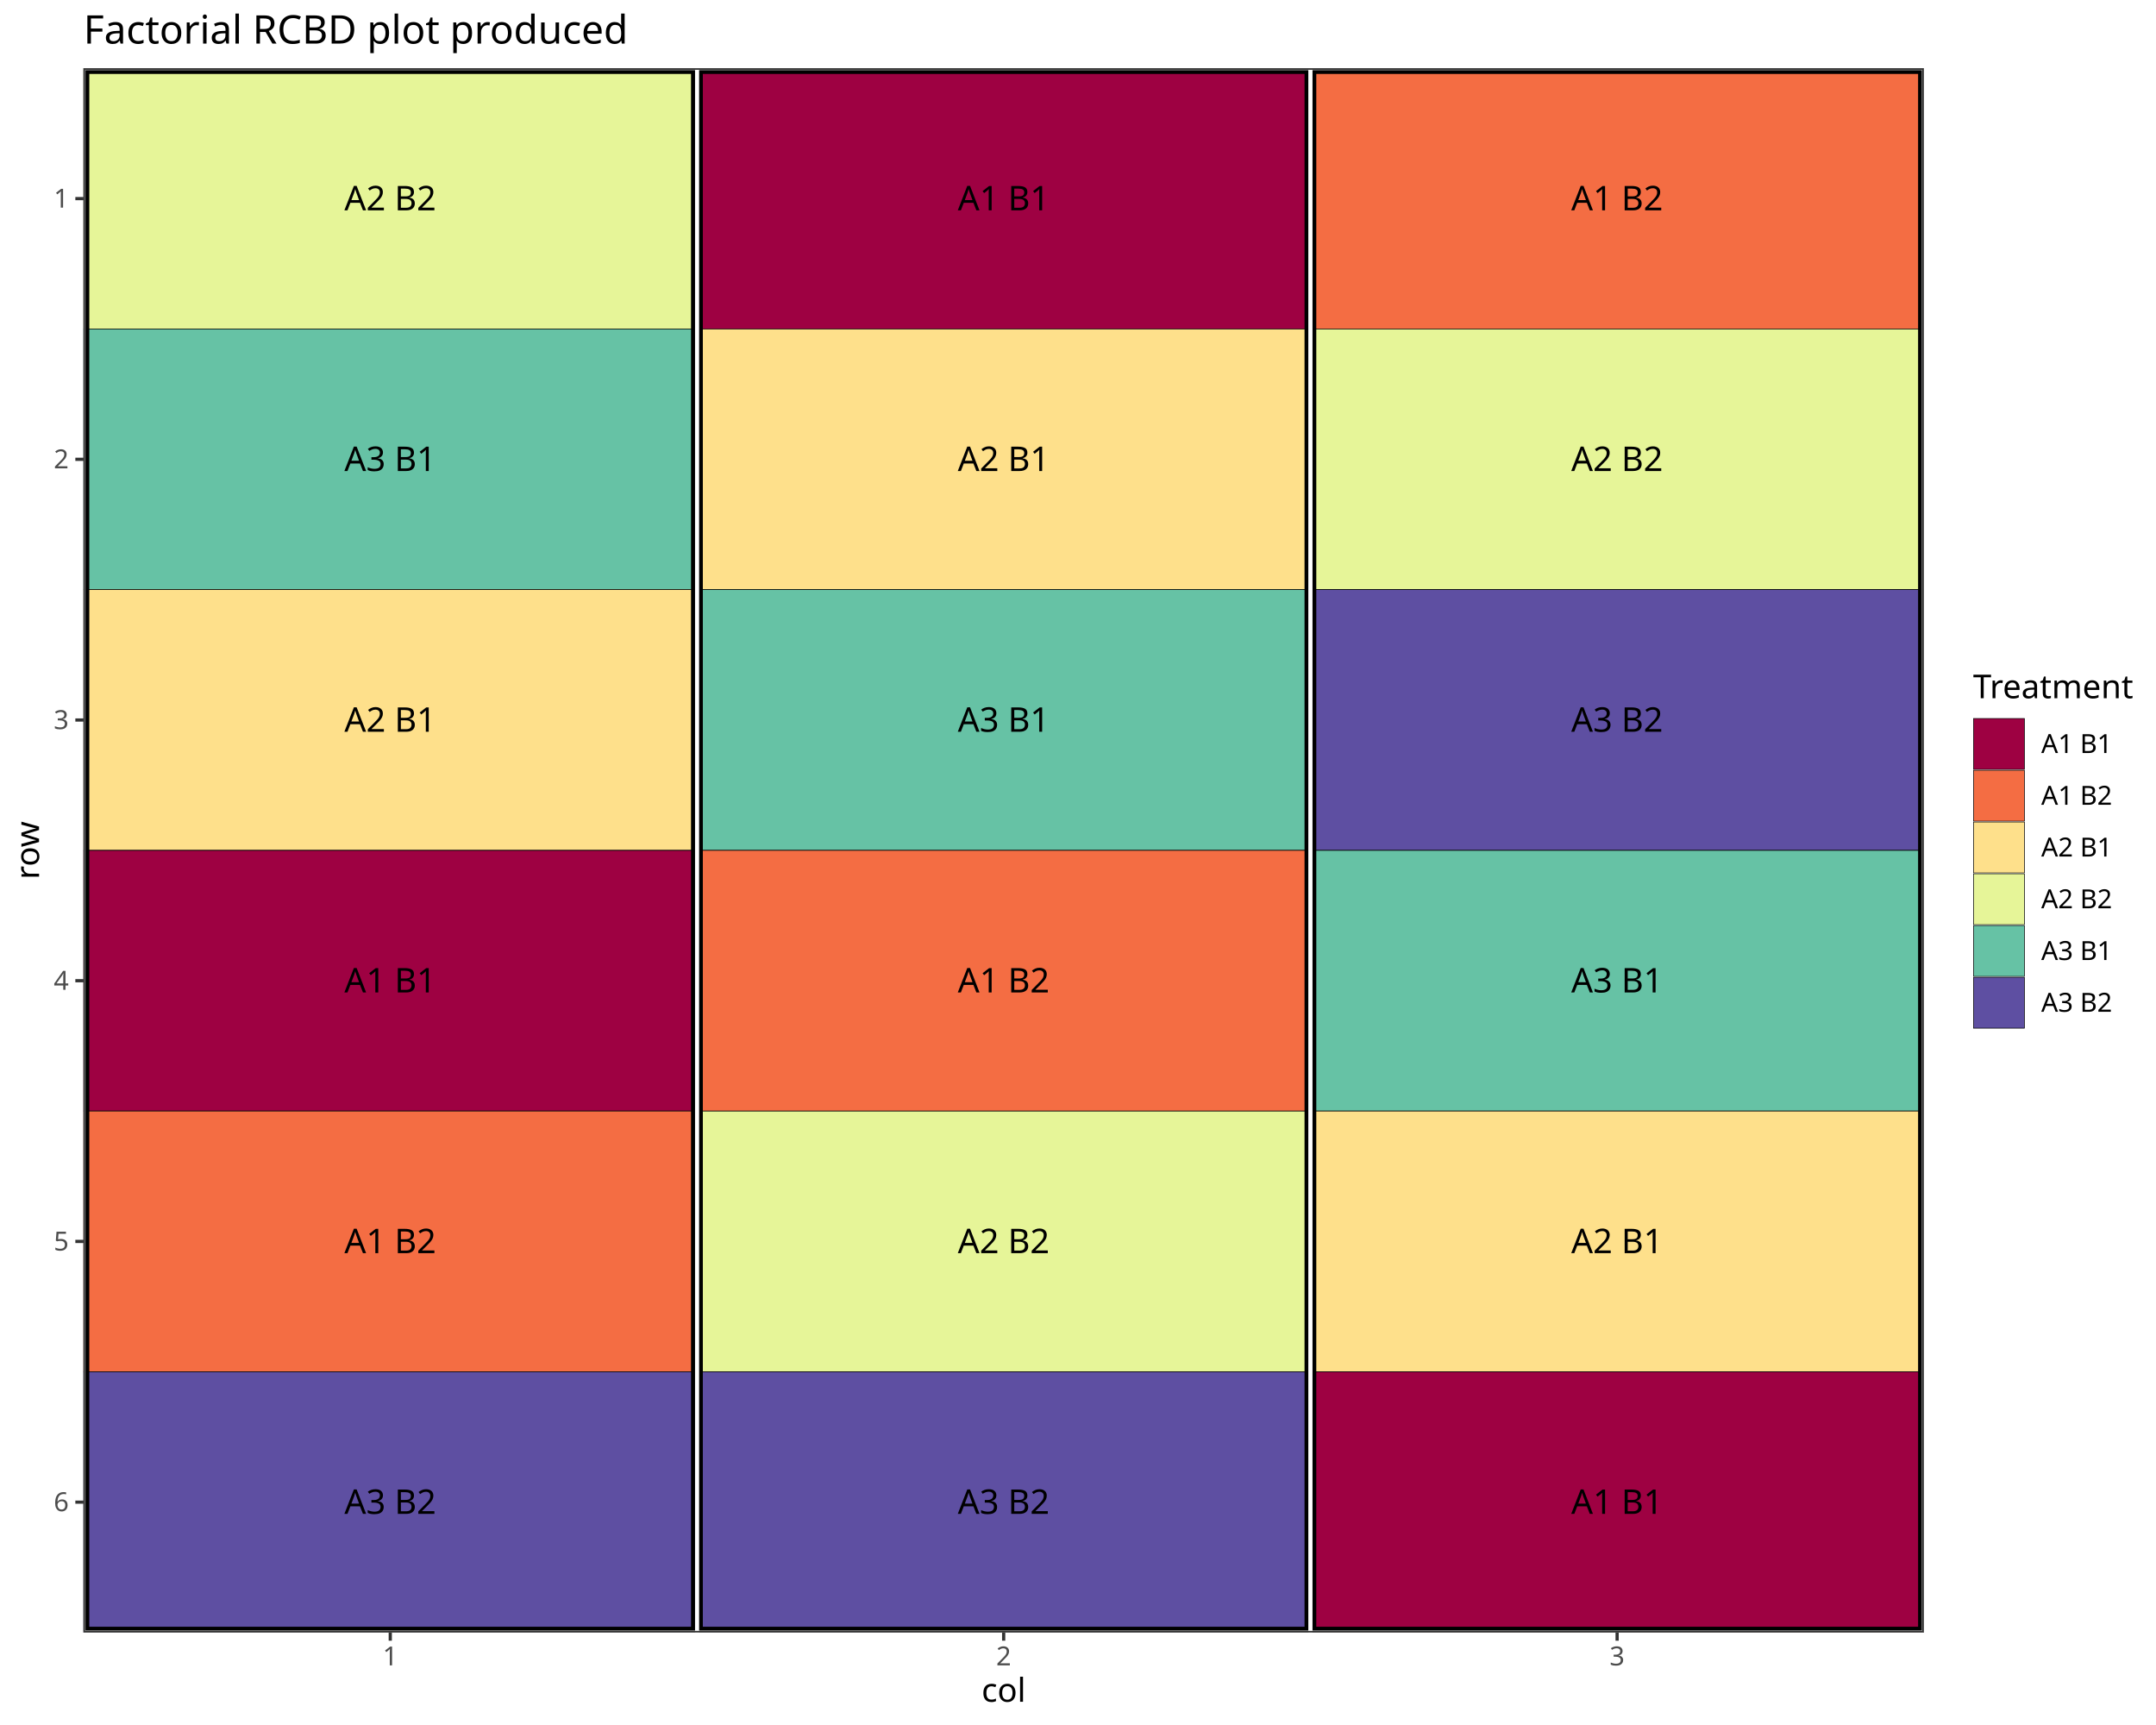
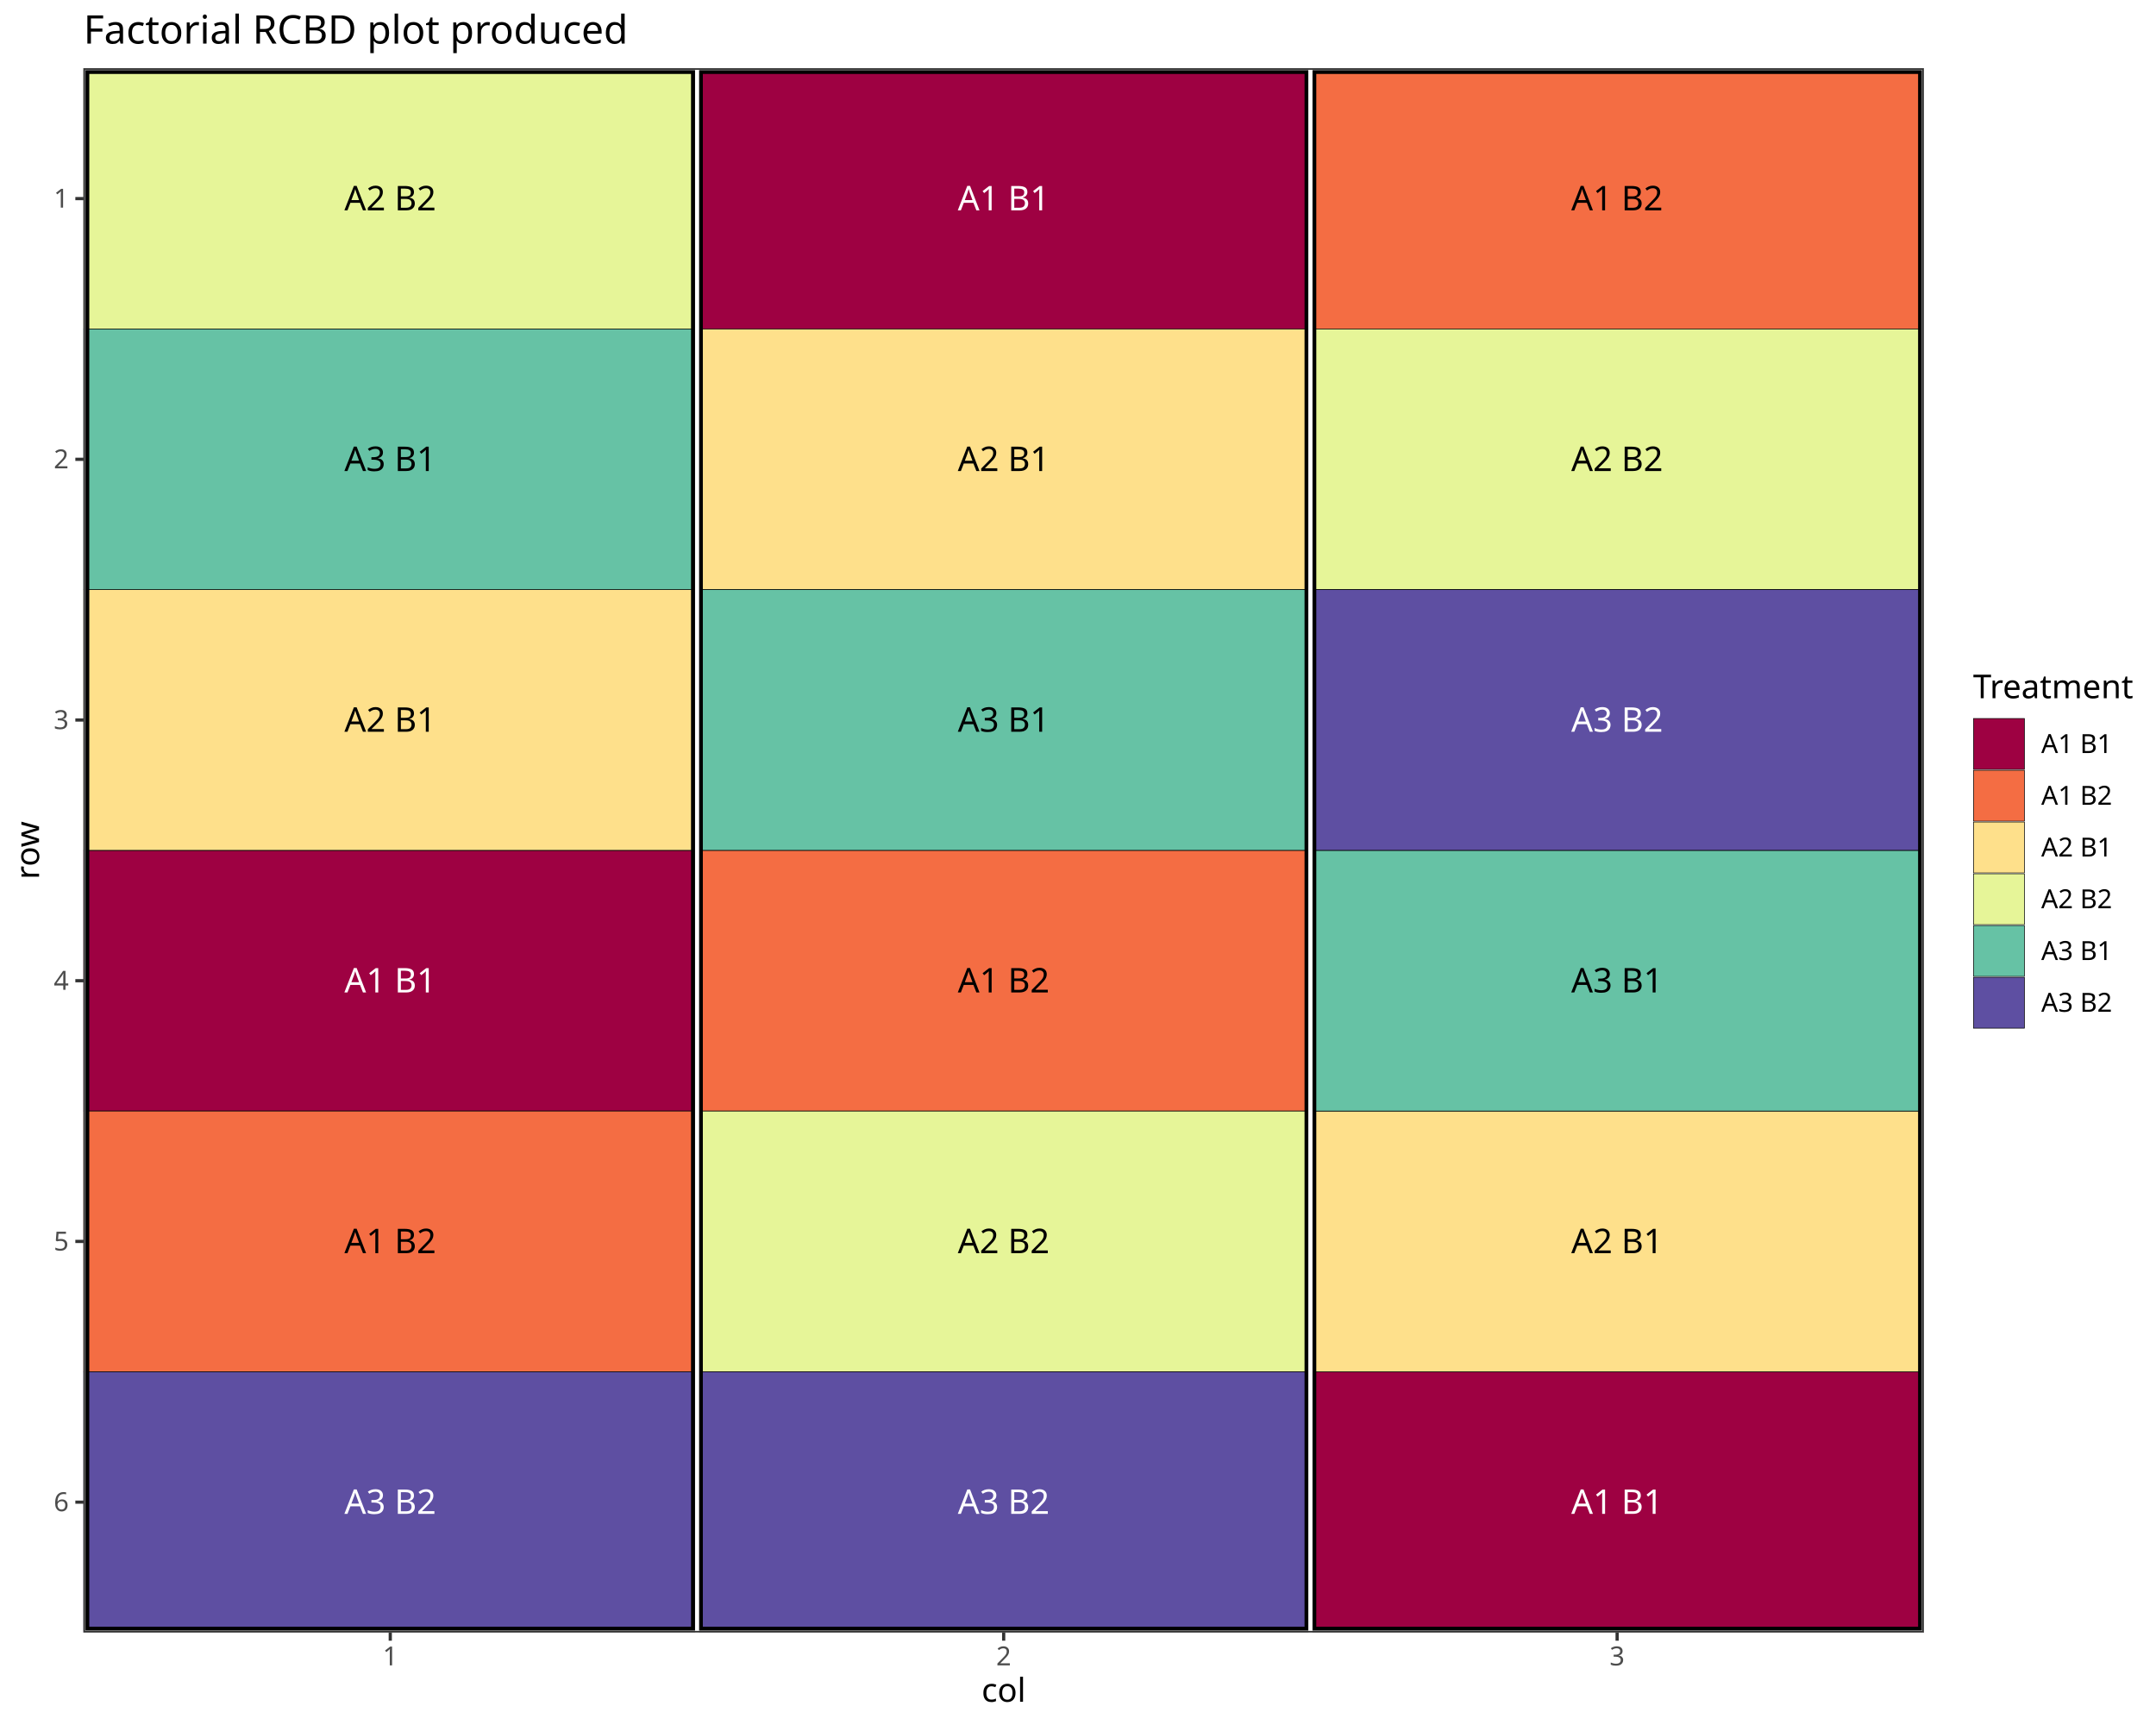
<svg xmlns="http://www.w3.org/2000/svg" class="svglite" data-engine-version="2.0" width="720.00pt" height="576.00pt" viewBox="0 0 720.00 576.00">
  <defs>
    <style type="text/css">
    .svglite line, .svglite polyline, .svglite polygon, .svglite path, .svglite rect, .svglite circle {
      fill: none;
      stroke: #000000;
      stroke-linecap: round;
      stroke-linejoin: round;
      stroke-miterlimit: 10.00;
    }
  </style>
  </defs>
  <rect width="100%" height="100%" style="stroke: none; fill: #FFFFFF;" />
  <defs>
    <clipPath id="cpMC4wMHw3MjAuMDB8MC4wMHw1NzYuMDA=">
      <rect x="0.00" y="0.00" width="720.00" height="576.00" />
    </clipPath>
  </defs>
  <g clip-path="url(#cpMC4wMHw3MjAuMDB8MC4wMHw1NzYuMDA=)">
    <rect x="0.00" y="0.00" width="720.00" height="576.00" style="stroke-width: 1.07; stroke: #FFFFFF; fill: #FFFFFF;" />
  </g>
  <defs>
    <clipPath id="cpMjcuOTB8NjQyLjQ3fDIyLjc4fDU0NS4xMQ==">
      <rect x="27.90" y="22.78" width="614.57" height="522.33" />
    </clipPath>
  </defs>
  <g clip-path="url(#cpMjcuOTB8NjQyLjQ3fDIyLjc4fDU0NS4xMQ==)">
    <rect x="27.90" y="22.78" width="614.57" height="522.33" style="stroke-width: 1.07; stroke: none; fill: #FFFFFF;" />
    <polyline points="27.90,22.78 642.47,22.78 " style="stroke-width: 0.53; stroke: #EBEBEB; stroke-linecap: butt;" />
    <polyline points="27.90,109.84 642.47,109.84 " style="stroke-width: 0.53; stroke: #EBEBEB; stroke-linecap: butt;" />
    <polyline points="27.90,196.89 642.47,196.89 " style="stroke-width: 0.53; stroke: #EBEBEB; stroke-linecap: butt;" />
    <polyline points="27.90,283.95 642.47,283.95 " style="stroke-width: 0.53; stroke: #EBEBEB; stroke-linecap: butt;" />
    <polyline points="27.90,371.00 642.47,371.00 " style="stroke-width: 0.53; stroke: #EBEBEB; stroke-linecap: butt;" />
    <polyline points="27.90,458.06 642.47,458.06 " style="stroke-width: 0.53; stroke: #EBEBEB; stroke-linecap: butt;" />
    <polyline points="27.90,545.11 642.47,545.11 " style="stroke-width: 0.53; stroke: #EBEBEB; stroke-linecap: butt;" />
    <polyline points="27.90,545.11 27.90,22.78 " style="stroke-width: 0.53; stroke: #EBEBEB; stroke-linecap: butt;" />
    <polyline points="232.76,545.11 232.76,22.78 " style="stroke-width: 0.53; stroke: #EBEBEB; stroke-linecap: butt;" />
    <polyline points="437.61,545.11 437.61,22.78 " style="stroke-width: 0.53; stroke: #EBEBEB; stroke-linecap: butt;" />
    <polyline points="642.47,545.11 642.47,22.78 " style="stroke-width: 0.53; stroke: #EBEBEB; stroke-linecap: butt;" />
    <polyline points="27.90,66.31 642.47,66.31 " style="stroke-width: 1.07; stroke: #EBEBEB; stroke-linecap: butt;" />
    <polyline points="27.90,153.37 642.47,153.37 " style="stroke-width: 1.07; stroke: #EBEBEB; stroke-linecap: butt;" />
    <polyline points="27.90,240.42 642.47,240.42 " style="stroke-width: 1.07; stroke: #EBEBEB; stroke-linecap: butt;" />
    <polyline points="27.90,327.48 642.47,327.48 " style="stroke-width: 1.07; stroke: #EBEBEB; stroke-linecap: butt;" />
    <polyline points="27.90,414.53 642.47,414.53 " style="stroke-width: 1.07; stroke: #EBEBEB; stroke-linecap: butt;" />
    <polyline points="27.90,501.59 642.47,501.59 " style="stroke-width: 1.07; stroke: #EBEBEB; stroke-linecap: butt;" />
    <polyline points="130.33,545.11 130.33,22.78 " style="stroke-width: 1.07; stroke: #EBEBEB; stroke-linecap: butt;" />
    <polyline points="335.18,545.11 335.18,22.78 " style="stroke-width: 1.07; stroke: #EBEBEB; stroke-linecap: butt;" />
    <polyline points="540.04,545.11 540.04,22.78 " style="stroke-width: 1.07; stroke: #EBEBEB; stroke-linecap: butt;" />
-     <rect x="27.90" y="22.78" width="204.86" height="87.05" style="stroke-width: 0.21; stroke-linecap: butt; stroke-linejoin: miter; fill: #E6F598;" />
-     <rect x="27.90" y="109.84" width="204.86" height="87.05" style="stroke-width: 0.21; stroke-linecap: butt; stroke-linejoin: miter; fill: #66C2A5;" />
-     <rect x="27.90" y="196.89" width="204.86" height="87.05" style="stroke-width: 0.21; stroke-linecap: butt; stroke-linejoin: miter; fill: #FEE08B;" />
+     <rect x="437.61" y="458.06" width="204.86" height="87.05" style="stroke-width: 0.21; stroke-linecap: butt; stroke-linejoin: miter; fill: #9E0142;" />
+     <rect x="232.76" y="22.78" width="204.86" height="87.05" style="stroke-width: 0.21; stroke-linecap: butt; stroke-linejoin: miter; fill: #9E0142;" />
    <rect x="27.90" y="283.95" width="204.86" height="87.05" style="stroke-width: 0.21; stroke-linecap: butt; stroke-linejoin: miter; fill: #9E0142;" />
    <rect x="27.90" y="371.00" width="204.86" height="87.05" style="stroke-width: 0.21; stroke-linecap: butt; stroke-linejoin: miter; fill: #F46D43;" />
+     <rect x="232.76" y="283.95" width="204.86" height="87.05" style="stroke-width: 0.21; stroke-linecap: butt; stroke-linejoin: miter; fill: #F46D43;" />
+     <rect x="437.61" y="22.78" width="204.86" height="87.05" style="stroke-width: 0.21; stroke-linecap: butt; stroke-linejoin: miter; fill: #F46D43;" />
+     <rect x="27.90" y="196.89" width="204.86" height="87.05" style="stroke-width: 0.21; stroke-linecap: butt; stroke-linejoin: miter; fill: #FEE08B;" />
+     <rect x="232.76" y="109.84" width="204.86" height="87.05" style="stroke-width: 0.21; stroke-linecap: butt; stroke-linejoin: miter; fill: #FEE08B;" />
+     <rect x="437.61" y="371.00" width="204.86" height="87.05" style="stroke-width: 0.21; stroke-linecap: butt; stroke-linejoin: miter; fill: #FEE08B;" />
+     <rect x="27.90" y="22.78" width="204.86" height="87.05" style="stroke-width: 0.21; stroke-linecap: butt; stroke-linejoin: miter; fill: #E6F598;" />
+     <rect x="437.61" y="109.84" width="204.86" height="87.05" style="stroke-width: 0.21; stroke-linecap: butt; stroke-linejoin: miter; fill: #E6F598;" />
+     <rect x="232.76" y="371.00" width="204.86" height="87.05" style="stroke-width: 0.21; stroke-linecap: butt; stroke-linejoin: miter; fill: #E6F598;" />
+     <rect x="437.61" y="283.95" width="204.86" height="87.05" style="stroke-width: 0.21; stroke-linecap: butt; stroke-linejoin: miter; fill: #66C2A5;" />
+     <rect x="232.76" y="196.89" width="204.86" height="87.05" style="stroke-width: 0.21; stroke-linecap: butt; stroke-linejoin: miter; fill: #66C2A5;" />
+     <rect x="27.90" y="109.84" width="204.86" height="87.05" style="stroke-width: 0.21; stroke-linecap: butt; stroke-linejoin: miter; fill: #66C2A5;" />
+     <rect x="437.61" y="196.89" width="204.86" height="87.05" style="stroke-width: 0.21; stroke-linecap: butt; stroke-linejoin: miter; fill: #5E4FA2;" />
+     <rect x="232.76" y="458.06" width="204.86" height="87.05" style="stroke-width: 0.21; stroke-linecap: butt; stroke-linejoin: miter; fill: #5E4FA2;" />
    <rect x="27.90" y="458.06" width="204.86" height="87.05" style="stroke-width: 0.21; stroke-linecap: butt; stroke-linejoin: miter; fill: #5E4FA2;" />
-     <rect x="232.76" y="22.78" width="204.86" height="87.05" style="stroke-width: 0.21; stroke-linecap: butt; stroke-linejoin: miter; fill: #9E0142;" />
-     <rect x="232.76" y="109.84" width="204.86" height="87.05" style="stroke-width: 0.21; stroke-linecap: butt; stroke-linejoin: miter; fill: #FEE08B;" />
-     <rect x="232.76" y="196.89" width="204.86" height="87.05" style="stroke-width: 0.21; stroke-linecap: butt; stroke-linejoin: miter; fill: #66C2A5;" />
-     <rect x="232.76" y="283.95" width="204.86" height="87.05" style="stroke-width: 0.21; stroke-linecap: butt; stroke-linejoin: miter; fill: #F46D43;" />
-     <rect x="232.76" y="371.00" width="204.86" height="87.05" style="stroke-width: 0.21; stroke-linecap: butt; stroke-linejoin: miter; fill: #E6F598;" />
-     <rect x="232.76" y="458.06" width="204.86" height="87.05" style="stroke-width: 0.21; stroke-linecap: butt; stroke-linejoin: miter; fill: #5E4FA2;" />
-     <rect x="437.61" y="22.78" width="204.86" height="87.05" style="stroke-width: 0.21; stroke-linecap: butt; stroke-linejoin: miter; fill: #F46D43;" />
-     <rect x="437.61" y="109.84" width="204.86" height="87.05" style="stroke-width: 0.21; stroke-linecap: butt; stroke-linejoin: miter; fill: #E6F598;" />
-     <rect x="437.61" y="196.89" width="204.86" height="87.05" style="stroke-width: 0.21; stroke-linecap: butt; stroke-linejoin: miter; fill: #5E4FA2;" />
-     <rect x="437.61" y="283.95" width="204.86" height="87.05" style="stroke-width: 0.21; stroke-linecap: butt; stroke-linejoin: miter; fill: #66C2A5;" />
-     <rect x="437.61" y="371.00" width="204.86" height="87.05" style="stroke-width: 0.21; stroke-linecap: butt; stroke-linejoin: miter; fill: #FEE08B;" />
-     <rect x="437.61" y="458.06" width="204.86" height="87.05" style="stroke-width: 0.21; stroke-linecap: butt; stroke-linejoin: miter; fill: #9E0142;" />
+     <text x="540.04" y="505.50" text-anchor="middle" style="font-size: 11.38px; fill: #FFFFFF; font-family: sans;" textLength="31.01px" lengthAdjust="spacingAndGlyphs">A1 B1</text>
+     <text x="335.18" y="70.23" text-anchor="middle" style="font-size: 11.38px; fill: #FFFFFF; font-family: sans;" textLength="31.01px" lengthAdjust="spacingAndGlyphs">A1 B1</text>
+     <text x="130.33" y="331.39" text-anchor="middle" style="font-size: 11.38px; fill: #FFFFFF; font-family: sans;" textLength="31.01px" lengthAdjust="spacingAndGlyphs">A1 B1</text>
+     <text x="130.33" y="418.45" text-anchor="middle" style="font-size: 11.38px; font-family: sans;" textLength="31.01px" lengthAdjust="spacingAndGlyphs">A1 B2</text>
+     <text x="335.18" y="331.39" text-anchor="middle" style="font-size: 11.38px; font-family: sans;" textLength="31.01px" lengthAdjust="spacingAndGlyphs">A1 B2</text>
+     <text x="540.04" y="70.23" text-anchor="middle" style="font-size: 11.38px; font-family: sans;" textLength="31.01px" lengthAdjust="spacingAndGlyphs">A1 B2</text>
+     <text x="130.33" y="244.34" text-anchor="middle" style="font-size: 11.38px; font-family: sans;" textLength="31.01px" lengthAdjust="spacingAndGlyphs">A2 B1</text>
+     <text x="335.18" y="157.28" text-anchor="middle" style="font-size: 11.38px; font-family: sans;" textLength="31.01px" lengthAdjust="spacingAndGlyphs">A2 B1</text>
+     <text x="540.04" y="418.45" text-anchor="middle" style="font-size: 11.38px; font-family: sans;" textLength="31.01px" lengthAdjust="spacingAndGlyphs">A2 B1</text>
    <text x="130.33" y="70.23" text-anchor="middle" style="font-size: 11.38px; font-family: sans;" textLength="31.01px" lengthAdjust="spacingAndGlyphs">A2 B2</text>
+     <text x="540.04" y="157.28" text-anchor="middle" style="font-size: 11.38px; font-family: sans;" textLength="31.01px" lengthAdjust="spacingAndGlyphs">A2 B2</text>
+     <text x="335.18" y="418.45" text-anchor="middle" style="font-size: 11.38px; font-family: sans;" textLength="31.01px" lengthAdjust="spacingAndGlyphs">A2 B2</text>
+     <text x="540.04" y="331.39" text-anchor="middle" style="font-size: 11.38px; font-family: sans;" textLength="31.01px" lengthAdjust="spacingAndGlyphs">A3 B1</text>
+     <text x="335.18" y="244.34" text-anchor="middle" style="font-size: 11.38px; font-family: sans;" textLength="31.01px" lengthAdjust="spacingAndGlyphs">A3 B1</text>
    <text x="130.33" y="157.28" text-anchor="middle" style="font-size: 11.38px; font-family: sans;" textLength="31.01px" lengthAdjust="spacingAndGlyphs">A3 B1</text>
-     <text x="130.33" y="244.34" text-anchor="middle" style="font-size: 11.38px; font-family: sans;" textLength="31.01px" lengthAdjust="spacingAndGlyphs">A2 B1</text>
-     <text x="130.33" y="331.39" text-anchor="middle" style="font-size: 11.38px; font-family: sans;" textLength="31.01px" lengthAdjust="spacingAndGlyphs">A1 B1</text>
-     <text x="130.33" y="418.45" text-anchor="middle" style="font-size: 11.38px; font-family: sans;" textLength="31.01px" lengthAdjust="spacingAndGlyphs">A1 B2</text>
-     <text x="130.33" y="505.50" text-anchor="middle" style="font-size: 11.38px; font-family: sans;" textLength="31.01px" lengthAdjust="spacingAndGlyphs">A3 B2</text>
-     <text x="335.18" y="70.23" text-anchor="middle" style="font-size: 11.38px; font-family: sans;" textLength="31.01px" lengthAdjust="spacingAndGlyphs">A1 B1</text>
-     <text x="335.18" y="157.28" text-anchor="middle" style="font-size: 11.38px; font-family: sans;" textLength="31.01px" lengthAdjust="spacingAndGlyphs">A2 B1</text>
-     <text x="335.18" y="244.34" text-anchor="middle" style="font-size: 11.38px; font-family: sans;" textLength="31.01px" lengthAdjust="spacingAndGlyphs">A3 B1</text>
-     <text x="335.18" y="331.39" text-anchor="middle" style="font-size: 11.38px; font-family: sans;" textLength="31.01px" lengthAdjust="spacingAndGlyphs">A1 B2</text>
-     <text x="335.18" y="418.45" text-anchor="middle" style="font-size: 11.38px; font-family: sans;" textLength="31.01px" lengthAdjust="spacingAndGlyphs">A2 B2</text>
-     <text x="335.18" y="505.50" text-anchor="middle" style="font-size: 11.38px; font-family: sans;" textLength="31.01px" lengthAdjust="spacingAndGlyphs">A3 B2</text>
-     <text x="540.04" y="70.23" text-anchor="middle" style="font-size: 11.38px; font-family: sans;" textLength="31.01px" lengthAdjust="spacingAndGlyphs">A1 B2</text>
-     <text x="540.04" y="157.28" text-anchor="middle" style="font-size: 11.38px; font-family: sans;" textLength="31.01px" lengthAdjust="spacingAndGlyphs">A2 B2</text>
-     <text x="540.04" y="244.34" text-anchor="middle" style="font-size: 11.38px; font-family: sans;" textLength="31.01px" lengthAdjust="spacingAndGlyphs">A3 B2</text>
-     <text x="540.04" y="331.39" text-anchor="middle" style="font-size: 11.38px; font-family: sans;" textLength="31.01px" lengthAdjust="spacingAndGlyphs">A3 B1</text>
-     <text x="540.04" y="418.45" text-anchor="middle" style="font-size: 11.38px; font-family: sans;" textLength="31.01px" lengthAdjust="spacingAndGlyphs">A2 B1</text>
-     <text x="540.04" y="505.50" text-anchor="middle" style="font-size: 11.38px; font-family: sans;" textLength="31.01px" lengthAdjust="spacingAndGlyphs">A1 B1</text>
+     <text x="540.04" y="244.34" text-anchor="middle" style="font-size: 11.38px; fill: #FFFFFF; font-family: sans;" textLength="31.01px" lengthAdjust="spacingAndGlyphs">A3 B2</text>
+     <text x="335.18" y="505.50" text-anchor="middle" style="font-size: 11.38px; fill: #FFFFFF; font-family: sans;" textLength="31.01px" lengthAdjust="spacingAndGlyphs">A3 B2</text>
+     <text x="130.33" y="505.50" text-anchor="middle" style="font-size: 11.38px; fill: #FFFFFF; font-family: sans;" textLength="31.01px" lengthAdjust="spacingAndGlyphs">A3 B2</text>
    <rect x="27.90" y="22.78" width="204.86" height="522.33" style="stroke-width: 3.84; stroke-linecap: butt; stroke-linejoin: miter;" />
    <rect x="232.76" y="22.78" width="204.86" height="522.33" style="stroke-width: 3.84; stroke-linecap: butt; stroke-linejoin: miter;" />
    <rect x="437.61" y="22.78" width="204.86" height="522.33" style="stroke-width: 3.84; stroke-linecap: butt; stroke-linejoin: miter;" />
    <rect x="27.90" y="22.78" width="204.86" height="522.33" style="stroke-width: 1.28; stroke: #FFFFFF; stroke-linecap: butt; stroke-linejoin: miter;" />
    <rect x="232.76" y="22.78" width="204.86" height="522.33" style="stroke-width: 1.28; stroke: #FFFFFF; stroke-linecap: butt; stroke-linejoin: miter;" />
    <rect x="437.61" y="22.78" width="204.86" height="522.33" style="stroke-width: 1.28; stroke: #FFFFFF; stroke-linecap: butt; stroke-linejoin: miter;" />
    <rect x="27.90" y="22.78" width="614.57" height="522.33" style="stroke-width: 1.07; stroke: #333333;" />
  </g>
  <g clip-path="url(#cpMC4wMHw3MjAuMDB8MC4wMHw1NzYuMDA=)">
    <text x="22.97" y="69.34" text-anchor="end" style="font-size: 8.80px; fill: #4D4D4D; font-family: sans;" textLength="4.89px" lengthAdjust="spacingAndGlyphs">1</text>
    <text x="22.97" y="156.39" text-anchor="end" style="font-size: 8.80px; fill: #4D4D4D; font-family: sans;" textLength="4.89px" lengthAdjust="spacingAndGlyphs">2</text>
    <text x="22.97" y="243.45" text-anchor="end" style="font-size: 8.80px; fill: #4D4D4D; font-family: sans;" textLength="4.89px" lengthAdjust="spacingAndGlyphs">3</text>
    <text x="22.97" y="330.50" text-anchor="end" style="font-size: 8.80px; fill: #4D4D4D; font-family: sans;" textLength="4.89px" lengthAdjust="spacingAndGlyphs">4</text>
    <text x="22.97" y="417.56" text-anchor="end" style="font-size: 8.80px; fill: #4D4D4D; font-family: sans;" textLength="4.89px" lengthAdjust="spacingAndGlyphs">5</text>
    <text x="22.97" y="504.61" text-anchor="end" style="font-size: 8.80px; fill: #4D4D4D; font-family: sans;" textLength="4.89px" lengthAdjust="spacingAndGlyphs">6</text>
    <polyline points="25.16,66.31 27.90,66.31 " style="stroke-width: 1.07; stroke: #333333; stroke-linecap: butt;" />
    <polyline points="25.16,153.37 27.90,153.37 " style="stroke-width: 1.07; stroke: #333333; stroke-linecap: butt;" />
    <polyline points="25.16,240.42 27.90,240.42 " style="stroke-width: 1.07; stroke: #333333; stroke-linecap: butt;" />
    <polyline points="25.16,327.48 27.90,327.48 " style="stroke-width: 1.07; stroke: #333333; stroke-linecap: butt;" />
    <polyline points="25.16,414.53 27.90,414.53 " style="stroke-width: 1.07; stroke: #333333; stroke-linecap: butt;" />
    <polyline points="25.16,501.59 27.90,501.59 " style="stroke-width: 1.07; stroke: #333333; stroke-linecap: butt;" />
    <polyline points="130.33,547.85 130.33,545.11 " style="stroke-width: 1.07; stroke: #333333; stroke-linecap: butt;" />
    <polyline points="335.18,547.85 335.18,545.11 " style="stroke-width: 1.07; stroke: #333333; stroke-linecap: butt;" />
    <polyline points="540.04,547.85 540.04,545.11 " style="stroke-width: 1.07; stroke: #333333; stroke-linecap: butt;" />
    <text x="130.33" y="556.10" text-anchor="middle" style="font-size: 8.80px; fill: #4D4D4D; font-family: sans;" textLength="4.89px" lengthAdjust="spacingAndGlyphs">1</text>
    <text x="335.18" y="556.10" text-anchor="middle" style="font-size: 8.80px; fill: #4D4D4D; font-family: sans;" textLength="4.89px" lengthAdjust="spacingAndGlyphs">2</text>
    <text x="540.04" y="556.10" text-anchor="middle" style="font-size: 8.80px; fill: #4D4D4D; font-family: sans;" textLength="4.89px" lengthAdjust="spacingAndGlyphs">3</text>
    <text x="335.18" y="568.24" text-anchor="middle" style="font-size: 11.00px; font-family: sans;" textLength="14.06px" lengthAdjust="spacingAndGlyphs">col</text>
    <text transform="translate(13.05,283.95) rotate(-90)" text-anchor="middle" style="font-size: 11.00px; font-family: sans;" textLength="17.73px" lengthAdjust="spacingAndGlyphs">row</text>
    <rect x="653.43" y="218.96" width="61.09" height="129.97" style="stroke-width: 1.07; stroke: none; fill: #FFFFFF;" />
    <text x="658.91" y="233.15" style="font-size: 11.00px; font-family: sans;" textLength="50.13px" lengthAdjust="spacingAndGlyphs">Treatment</text>
    <rect x="658.91" y="239.77" width="17.28" height="17.28" style="stroke-width: 1.07; stroke: none; fill: #FFFFFF;" />
    <rect x="659.05" y="239.92" width="17.00" height="17.00" style="stroke-width: 0.21; stroke-linecap: butt; stroke-linejoin: miter; fill: #9E0142;" />
    <rect x="658.91" y="257.05" width="17.28" height="17.28" style="stroke-width: 1.07; stroke: none; fill: #FFFFFF;" />
    <rect x="659.05" y="257.20" width="17.00" height="17.00" style="stroke-width: 0.21; stroke-linecap: butt; stroke-linejoin: miter; fill: #F46D43;" />
    <rect x="658.91" y="274.33" width="17.28" height="17.28" style="stroke-width: 1.07; stroke: none; fill: #FFFFFF;" />
    <rect x="659.05" y="274.48" width="17.00" height="17.00" style="stroke-width: 0.21; stroke-linecap: butt; stroke-linejoin: miter; fill: #FEE08B;" />
    <rect x="658.91" y="291.61" width="17.28" height="17.28" style="stroke-width: 1.07; stroke: none; fill: #FFFFFF;" />
    <rect x="659.05" y="291.76" width="17.00" height="17.00" style="stroke-width: 0.21; stroke-linecap: butt; stroke-linejoin: miter; fill: #E6F598;" />
    <rect x="658.91" y="308.89" width="17.28" height="17.28" style="stroke-width: 1.07; stroke: none; fill: #FFFFFF;" />
    <rect x="659.05" y="309.04" width="17.00" height="17.00" style="stroke-width: 0.21; stroke-linecap: butt; stroke-linejoin: miter; fill: #66C2A5;" />
    <rect x="658.91" y="326.17" width="17.28" height="17.28" style="stroke-width: 1.07; stroke: none; fill: #FFFFFF;" />
    <rect x="659.05" y="326.32" width="17.00" height="17.00" style="stroke-width: 0.21; stroke-linecap: butt; stroke-linejoin: miter; fill: #5E4FA2;" />
    <text x="681.67" y="251.44" style="font-size: 8.80px; font-family: sans;" textLength="23.98px" lengthAdjust="spacingAndGlyphs">A1 B1</text>
    <text x="681.67" y="268.72" style="font-size: 8.80px; font-family: sans;" textLength="23.98px" lengthAdjust="spacingAndGlyphs">A1 B2</text>
    <text x="681.67" y="286.00" style="font-size: 8.80px; font-family: sans;" textLength="23.98px" lengthAdjust="spacingAndGlyphs">A2 B1</text>
    <text x="681.67" y="303.28" style="font-size: 8.80px; font-family: sans;" textLength="23.98px" lengthAdjust="spacingAndGlyphs">A2 B2</text>
    <text x="681.67" y="320.56" style="font-size: 8.80px; font-family: sans;" textLength="23.98px" lengthAdjust="spacingAndGlyphs">A3 B1</text>
    <text x="681.67" y="337.84" style="font-size: 8.80px; font-family: sans;" textLength="23.98px" lengthAdjust="spacingAndGlyphs">A3 B2</text>
    <text x="27.90" y="14.56" style="font-size: 13.20px; font-family: sans;" textLength="175.36px" lengthAdjust="spacingAndGlyphs">Factorial RCBD plot produced</text>
  </g>
</svg>
